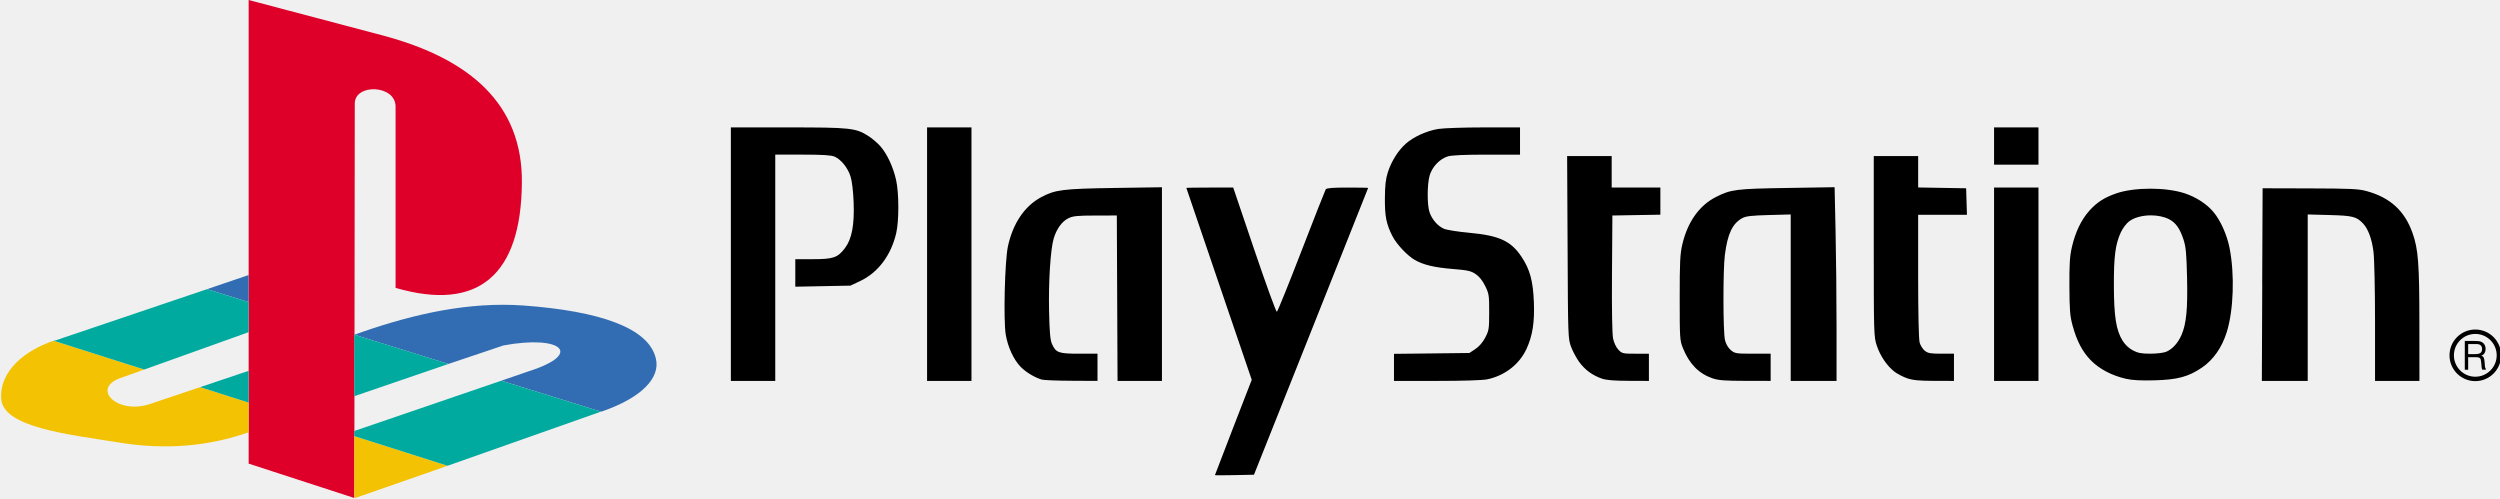
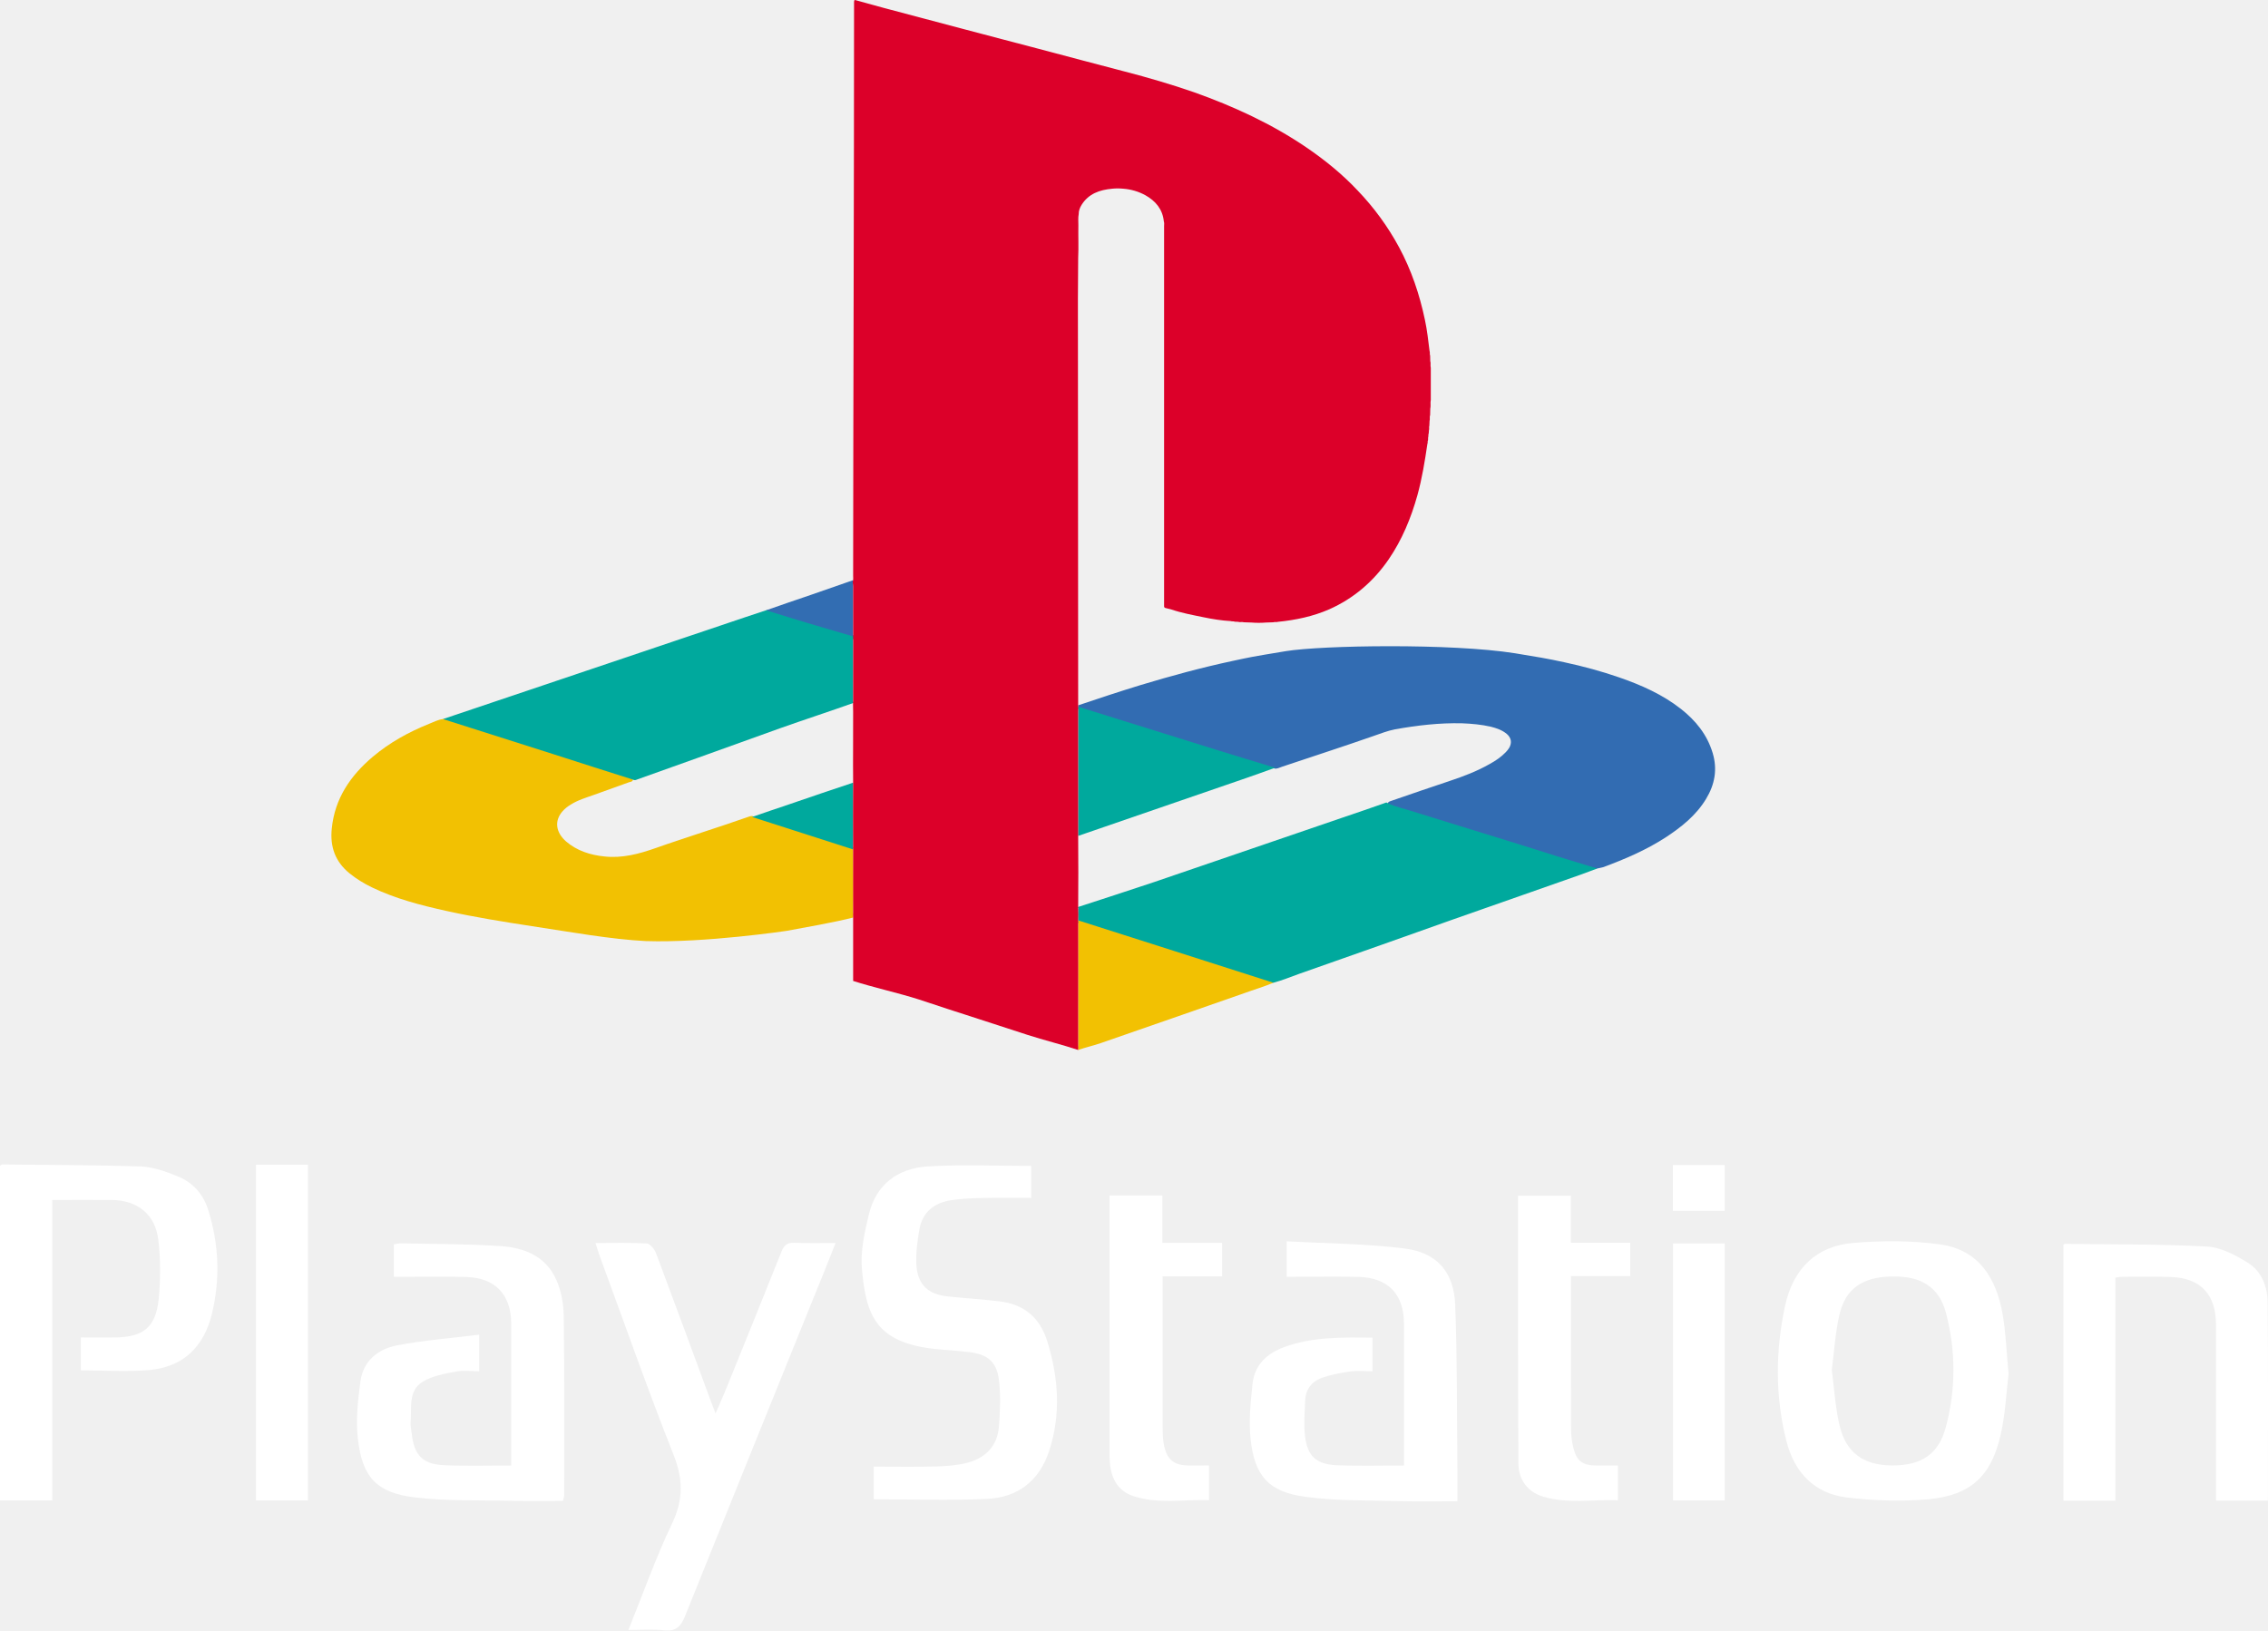
- <svg xmlns="http://www.w3.org/2000/svg" version="1.1" id="svg2" x="0px" y="0px" width="567.429px" height="113.032px" viewBox="0 0 567.429 113.032" enable-background="new 0 0 567.429 113.032" xml:space="preserve">
-   <g>
-     <path id="path2998" d="M165.884,28.918v28.77v28.769h5.039h5.039V60.776V35.095h6.186c4.461,0,6.475,0.12,7.233,0.437   c1.496,0.625,3.036,2.529,3.667,4.521c0.331,1.047,0.604,3.313,0.701,5.831c0.2,5.154-0.398,8.356-1.971,10.433   c-1.641,2.168-2.645,2.51-7.284,2.51h-3.982v3.119v3.127l6.257-0.121l6.258-0.122l2.214-1.046c4.045-1.908,6.982-5.811,8.167-10.84   c0.662-2.808,0.652-9.086-0.021-12.099c-0.646-2.896-1.991-5.813-3.504-7.579c-0.633-0.738-1.857-1.797-2.712-2.347   c-2.933-1.882-4.062-2.001-18.356-2.001H165.884z M210.419,28.918v28.77v28.769h5.038h5.039V57.688v-28.77h-5.039H210.419z    M336.791,28.918c-4.514,0.001-9.158,0.16-10.321,0.346c-2.622,0.418-5.682,1.805-7.415,3.372c-1.748,1.579-3.238,3.949-4.044,6.44   c-0.501,1.548-0.659,2.959-0.68,5.933c-0.028,4.103,0.317,5.851,1.728,8.614c0.916,1.798,3.361,4.393,5.039,5.363   c1.948,1.129,4.44,1.727,8.725,2.072c3.26,0.264,4.02,0.426,5.08,1.129c0.834,0.551,1.566,1.453,2.184,2.711   c0.87,1.771,0.919,2.141,0.915,5.953c-0.004,3.801-0.058,4.176-0.896,5.771c-0.567,1.083-1.385,2.032-2.244,2.601l-1.352,0.895   l-8.563,0.102l-8.553,0.092v3.077v3.068h9.73c5.92,0,10.412-0.146,11.459-0.366c3.984-0.839,7.299-3.421,8.908-6.938   c1.357-2.963,1.834-6.008,1.656-10.576c-0.186-4.817-0.9-7.441-2.824-10.32c-2.389-3.576-5.063-4.802-11.854-5.424   c-2.513-0.23-5.086-0.635-5.72-0.904c-1.397-0.592-2.704-2.082-3.28-3.738c-0.57-1.633-0.561-6.361,0.02-8.359   c0.572-1.973,2.306-3.79,4.135-4.338c0.884-0.266,3.852-0.396,8.848-0.396H345v-3.09v-3.088H336.791L336.791,28.918z    M452.597,28.918v4.227v4.226h5.039h5.039v-4.226v-4.227h-5.039H452.597z M355.695,35.42l0.104,20.723   c0.09,20.399,0.104,20.754,0.803,22.604c0.389,1.033,1.225,2.58,1.857,3.443c1.293,1.76,2.973,2.994,5.1,3.738   c1.023,0.359,2.76,0.498,6.064,0.51l4.633,0.02V83.37v-3.088h-3.027c-2.881,0-3.072-0.039-3.891-0.895   c-0.508-0.529-1.006-1.563-1.207-2.52c-0.221-1.032-0.313-6.405-0.256-14.791l0.092-13.164l5.445-0.092l5.445-0.092v-3.076v-3.08   h-5.527h-5.525v-3.576V35.42h-5.049H355.695L355.695,35.42z M425.291,35.42v20.469c0,19.797,0.023,20.54,0.672,22.512   c0.77,2.347,2.338,4.672,4.043,5.973c0.65,0.497,1.939,1.165,2.863,1.482c1.289,0.445,2.73,0.582,6.156,0.59l4.469,0.01v-3.088   V80.28h-2.885c-2.41,0-3.02-0.104-3.727-0.662c-0.467-0.365-0.996-1.205-1.18-1.868c-0.205-0.739-0.336-6.584-0.336-15.106V48.748   h5.537h5.537l-0.092-3.007l-0.092-3.008l-5.445-0.09l-5.443-0.093v-3.565V35.42h-5.039H425.291L425.291,35.42z M416.402,42.489   l-10.758,0.174c-11.568,0.178-12.766,0.32-16.162,2.042c-3.799,1.925-6.447,5.663-7.648,10.788   c-0.502,2.138-0.59,3.979-0.59,12.109c0,9.231,0.027,9.661,0.742,11.428c1.441,3.561,3.586,5.759,6.674,6.826   c1.361,0.471,2.781,0.58,7.457,0.588l5.771,0.011v-3.089v-3.088h-4.043c-3.828,0-4.088-0.047-4.998-0.813   c-0.602-0.505-1.092-1.35-1.32-2.255c-0.453-1.794-0.475-15.937-0.031-19.362c0.631-4.865,1.727-7.146,4.014-8.371   c0.787-0.42,2.145-0.57,5.973-0.67l4.957-0.132v18.896v18.885h5.203h5.201V74.315c0-6.674-0.105-16.567-0.225-21.982   L416.402,42.489z M263.73,42.5l-10.808,0.162c-11.746,0.181-13.433,0.396-16.64,2.113c-3.725,1.994-6.385,5.936-7.508,11.123   c-0.713,3.295-1.047,16.791-0.498,20.053c0.48,2.847,1.811,5.713,3.404,7.334c1.172,1.193,3.117,2.369,4.743,2.865   c0.447,0.137,3.481,0.258,6.745,0.273l5.932,0.031v-3.088V80.28h-4.154c-4.686,0-5.303-0.221-6.186-2.235   c-0.395-0.897-0.549-2.662-0.65-7.416c-0.146-6.756,0.324-14.086,1.056-16.519c0.657-2.185,1.881-3.863,3.321-4.57   c1.052-0.516,2.019-0.613,6.125-0.62l4.875-0.011l0.082,18.773l0.082,18.772h5.039h5.039V64.473V42.5L263.73,42.5z M274.58,42.571   c-2.928,0-5.319,0.037-5.313,0.082c0.004,0.045,3.346,9.857,7.426,21.811l7.416,21.738l-4.176,10.769   c-2.295,5.927-4.175,10.819-4.175,10.869s1.993,0.05,4.429,0l4.43-0.091l12.951-32.508c7.127-17.879,12.963-32.543,12.963-32.588   c0.002-0.045-2.102-0.082-4.684-0.082c-3.404,0-4.765,0.113-4.947,0.408c-0.137,0.223-2.627,6.543-5.525,14.049   c-2.898,7.504-5.398,13.688-5.566,13.744c-0.17,0.057-2.471-6.265-5.109-14.049l-4.795-14.152H274.58z M452.597,42.571v21.942   v21.942h5.039h5.039V64.513V42.571h-5.039H452.597z M513.548,42.733l-0.094,21.861h0.012l-0.092,21.861h5.211h5.201V67.571V48.676   l4.957,0.133c5.262,0.137,6.141,0.356,7.619,1.939c1.16,1.24,1.988,3.499,2.357,6.439c0.191,1.539,0.346,8.603,0.346,16.01v13.258   h5.039h5.037l-0.01-12.922c-0.002-13.704-0.242-16.956-1.564-20.672c-1.795-5.053-5.102-8.049-10.482-9.508   c-1.779-0.483-3.68-0.567-12.811-0.59L513.548,42.733L513.548,42.733z M488.07,42.825c-2.842,0-5.674,0.357-7.709,1.057   c-2.709,0.932-4.41,2.023-6.117,3.921c-1.852,2.06-3.193,4.849-3.98,8.259c-0.482,2.09-0.596,3.844-0.568,8.939   c0.027,5.359,0.133,6.729,0.711,8.848c0.979,3.596,2.26,6.016,4.205,7.985c1.916,1.938,4.748,3.423,7.936,4.146   c1.434,0.324,3.422,0.426,6.461,0.344c5.238-0.139,7.73-0.813,10.787-2.904c2.563-1.752,4.5-4.516,5.598-7.995   c1.57-4.968,1.846-13.157,0.641-19.2c-0.586-2.936-2.01-6.119-3.598-8.056c-1.492-1.821-3.936-3.418-6.551-4.287   C493.773,43.182,490.912,42.825,488.07,42.825L488.07,42.825z M488.193,48.879c1.475,0,2.953,0.285,4.113,0.873   c1.514,0.768,2.465,2.104,3.291,4.632c0.541,1.653,0.676,3.158,0.803,8.625c0.166,7.14-0.162,10.505-1.27,13.043   c-0.781,1.792-2.045,3.185-3.434,3.779c-0.592,0.253-2.156,0.446-3.605,0.446c-2.055,0-2.844-0.145-3.992-0.75   c-0.902-0.478-1.773-1.295-2.336-2.205c-1.469-2.371-1.953-5.48-1.973-12.484c-0.016-6.667,0.328-9.348,1.557-12.059   c0.416-0.92,1.256-2.043,1.879-2.52C484.41,49.356,486.296,48.879,488.193,48.879L488.193,48.879z" />
-     <path id="path3775" d="M559.435,83.912h0.77v-2.835h1.756c0.48,0,0.795,0.078,0.938,0.232c0.139,0.148,0.229,0.493,0.268,1.032   l0.068,0.836c0.012,0.159,0.029,0.292,0.055,0.399c0.023,0.115,0.063,0.228,0.117,0.335h0.807v-0.21   c-0.064-0.057-0.107-0.125-0.135-0.204c-0.037-0.095-0.063-0.212-0.072-0.351l-0.07-0.972c-0.047-0.472-0.109-0.796-0.189-0.972   c-0.117-0.264-0.322-0.422-0.611-0.477c0.309-0.07,0.555-0.244,0.742-0.525c0.189-0.285,0.283-0.633,0.283-1.039   c0-0.334-0.068-0.625-0.207-0.871c-0.145-0.275-0.352-0.487-0.617-0.635c-0.217-0.12-0.477-0.198-0.777-0.234   c-0.201-0.023-0.508-0.036-0.914-0.036h-2.209V83.912L559.435,83.912z M560.207,80.375v-2.288h1.557   c0.303,0,0.523,0.008,0.662,0.022c0.205,0.033,0.369,0.092,0.488,0.174c0.146,0.097,0.256,0.219,0.328,0.369   c0.08,0.158,0.121,0.334,0.121,0.526c0,0.433-0.121,0.739-0.367,0.921c-0.246,0.184-0.648,0.274-1.207,0.274L560.207,80.375   L560.207,80.375z" />
-     <path id="path3004" fill="none" stroke="#000000" stroke-miterlimit="10" d="M567.179,80.649c0,2.957-2.398,5.356-5.355,5.356   c-2.959,0-5.355-2.397-5.355-5.356s2.396-5.356,5.355-5.356C564.781,75.292,567.179,77.69,567.179,80.649z" />
-     <g id="g3" transform="translate(-61.6856, -312.868)">
-       <path id="path7" fill="#DE0029" d="M142.207,336.374l-0.099,89.525l-23.986-7.801v-105.23l30.618,8.096    c19.599,5.267,31.592,15.507,31.398,33.45c-0.195,20.873-9.849,29.258-28.667,23.797v-41.155    C151.469,332.08,142.207,331.789,142.207,336.374L142.207,336.374z" />
-       <path id="path9" fill="#F3C202" d="M107.102,400.738l-11.311,3.804c-7.314,2.537-13.554-3.412-6.826-5.853l5.46-1.948    l-20.575-6.536c-6.338,2.148-12.288,6.73-11.896,13.168c0.39,6.533,15.309,8.095,26.815,9.947    c10.726,1.754,20.477,0.779,29.351-2.342v-6.73L107.102,400.738L107.102,400.738z M142.302,425.9l20.965-7.313l-21.16-6.729    v13.557L142.302,425.9L142.302,425.9z" />
-       <path id="path11" fill="#326DB3" d="M198.08,406.299l0.389-0.099c9.167-3.217,13.067-7.707,12.092-11.898    c-1.56-7.021-12.773-10.826-30.033-12.093c-12.384-0.878-24.572,1.853-36.468,5.947l-1.95,0.685l21.355,6.633l12.48-4.197    c13.067-2.436,18.333,1.854,5.755,5.854l-6.242,2.146L198.08,406.299L198.08,406.299z M118.122,375.287l-9.459,3.217l9.459,2.925    V375.287L118.122,375.287z" />
-       <path id="path13" fill="#00AA9E" d="M163.268,418.585l34.812-12.286l-22.624-7.022l-33.348,11.41v1.17L163.268,418.585    L163.268,418.585z M118.122,397.033l-11.019,3.705l11.019,3.512V397.033L118.122,397.033z M142.107,402.789v-13.946l21.355,6.631    L142.107,402.789L142.107,402.789z M94.425,396.742l23.696-8.486v-6.826l-9.459-2.926l-34.324,11.605    c-0.097,0-0.292,0.096-0.487,0.096L94.425,396.742L94.425,396.742z" />
+ <svg xmlns="http://www.w3.org/2000/svg" viewBox="0 0 407.635 293.08" height="293.08" width="407.635" xml:space="preserve" version="1.1" id="svg2">
+   <defs id="defs6">
+     <clipPath id="clipPath16" clipPathUnits="userSpaceOnUse">
+       <path id="path18" d="m 0,234.464 326.108,0 L 326.108,0 0,0 0,234.464 Z" />
+     </clipPath>
+   </defs>
+   <g transform="matrix(1.25,0,0,-1.25,0,293.08)" id="g10">
+     <g id="g12">
+       <g clip-path="url(#clipPath16)" id="g14">
+         <g transform="translate(217.8301,140.5262)" id="g20">
+           <path id="path22" style="fill:#326cb2;fill-opacity:1;fill-rule:evenodd;stroke:none" d="m 0,0 c 3.052,-0.496 4.746,-0.777 7.086,-1.292 2.695,-0.58 5.353,-1.291 7.955,-2.199 3.154,-1.095 6.188,-2.443 8.836,-4.521 2.106,-1.666 3.744,-3.66 4.549,-6.318 0.72,-2.377 0.3,-4.567 -0.954,-6.627 -1.433,-2.367 -3.558,-4.053 -5.832,-5.541 -2.808,-1.815 -5.85,-3.116 -8.966,-4.268 -0.272,-0.083 -0.562,-0.112 -0.843,-0.187 -0.234,-0.084 -0.459,-0.019 -0.702,0.057 -2.733,0.823 -5.447,1.675 -8.19,2.527 -4.362,1.366 -8.723,2.724 -13.066,4.062 -2.518,0.767 -5.026,1.573 -7.544,2.339 -0.234,0.076 -0.524,0.104 -0.608,0.412 0.102,0.244 0.346,0.272 0.543,0.347 2.789,0.954 5.559,1.928 8.348,2.845 1.966,0.655 3.904,1.386 5.729,2.425 0.842,0.458 1.666,1.01 2.34,1.713 0.196,0.205 0.355,0.402 0.505,0.645 0.403,0.73 0.281,1.432 -0.365,1.984 -0.665,0.552 -1.46,0.824 -2.274,1.03 -1.367,0.318 -2.762,0.44 -4.165,0.496 -3.248,0.075 -6.449,-0.3 -9.632,-0.87 -1.076,-0.206 -2.115,-0.627 -3.136,-0.974 -4.351,-1.525 -8.732,-2.93 -13.093,-4.399 -0.319,-0.103 -0.627,-0.281 -0.983,-0.281 -1.555,0.374 -3.08,0.908 -4.615,1.395 -4.801,1.47 -9.612,2.967 -14.404,4.446 -2.996,0.926 -6.328,1.871 -9.323,2.779 -0.187,0.066 0.113,0.131 0,0.291 -0.009,0.038 -0.028,0.075 0,0.102 0.047,0.075 -0.065,0.066 0,0.094 2.939,0.992 6,2.004 8.967,2.911 4.371,1.319 8.77,2.518 13.244,3.473 2.536,0.543 2.414,0.543 7.628,1.404 C -27.751,1.151 -9.153,1.451 0,0" />
+         </g>
+         <g transform="translate(92.8682,99.1375)" id="g24">
+           <path id="path26" style="fill:#f2c102;fill-opacity:1;fill-rule:evenodd;stroke:none" d="m 0,0 c -4.979,0.243 -10.923,1.319 -16.37,2.143 -4.109,0.627 -8.237,1.292 -12.309,2.19 -3.677,0.814 -7.319,1.751 -10.726,3.397 -1.142,0.553 -2.208,1.208 -3.21,2.013 -2.06,1.685 -2.826,3.838 -2.546,6.468 0.44,4.324 2.705,7.6 5.906,10.305 2.424,2.041 5.157,3.547 8.087,4.726 0.655,0.253 1.264,0.6 1.993,0.684 0.684,0 1.301,-0.29 1.919,-0.487 4.708,-1.507 9.388,-2.976 14.077,-4.474 3.557,-1.132 7.105,-2.246 10.652,-3.388 0.243,-0.075 0.506,-0.122 0.683,-0.328 -0.038,-0.337 -0.346,-0.346 -0.581,-0.411 -1.656,-0.6 -3.303,-1.19 -4.969,-1.788 -1.152,-0.412 -2.359,-0.758 -3.408,-1.423 -0.421,-0.252 -0.813,-0.552 -1.16,-0.936 -1.254,-1.404 -0.982,-3.08 0.496,-4.371 1.564,-1.339 3.473,-1.947 5.504,-2.152 2.573,-0.281 4.97,0.364 7.366,1.207 2.237,0.795 4.474,1.507 6.72,2.265 2.153,0.692 4.287,1.432 6.421,2.162 0.234,0.075 0.478,0.196 0.749,0.177 1.722,-0.551 3.444,-1.104 5.186,-1.647 2.919,-0.936 6.382,-1.881 9.322,-2.808 0.243,-0.084 -0.159,-0.112 0,-0.346 0.027,-3.004 0.074,-6.018 0,-9.041 0.018,-0.037 0.055,-0.057 0,-0.047 0.093,-0.319 0.018,-0.393 0,-0.702 C 27.312,2.732 22.66,1.918 20.235,1.469 20.235,1.469 8.498,-0.281 0,0" />
+         </g>
+         <g transform="translate(199.5791,118.9422)" id="g28">
+           <path id="path30" style="fill:#00a99d;fill-opacity:1;fill-rule:evenodd;stroke:none" d="m 0,0 c 1.048,-0.486 2.199,-0.73 3.285,-1.076 4.708,-1.47 9.425,-2.911 14.133,-4.371 2.312,-0.711 4.605,-1.442 6.917,-2.172 1.909,-0.58 3.828,-1.17 5.747,-1.75 -0.805,-0.299 -1.619,-0.609 -2.424,-0.899 -2.321,-0.814 -4.661,-1.637 -6.982,-2.452 -3.781,-1.319 -7.554,-2.648 -11.335,-3.977 -3.445,-1.217 -6.861,-2.444 -10.286,-3.651 -3.951,-1.394 -7.901,-2.78 -11.85,-4.175 -1.217,-0.439 -2.425,-0.935 -3.687,-1.272 -0.375,-0.066 -0.703,0.094 -1.049,0.178 -3.071,0.992 -6.121,1.965 -9.182,2.93 -5.766,1.853 -12.074,3.668 -17.84,5.494 -0.243,0.084 0.141,0.121 0,0.365 0.009,0.552 0,1.085 0,1.609 0.094,0.235 -0.187,0.243 0,0.319 3.529,1.151 7.422,2.405 10.933,3.585 5.372,1.843 10.717,3.669 16.06,5.494 3.698,1.254 7.385,2.526 11.074,3.79 1.946,0.665 3.902,1.32 5.821,2.004 C -0.449,0.037 -0.216,0.234 0,0" />
+         </g>
+         <g transform="translate(91.0147,122.3582)" id="g32">
+           <path id="path34" style="fill:#00a99d;fill-opacity:1;fill-rule:evenodd;stroke:none" d="m 0,0 c -3.781,1.189 -7.553,2.406 -11.344,3.623 -5.326,1.693 -10.661,3.388 -15.977,5.082 5.41,1.816 10.82,3.65 16.23,5.467 8.442,2.845 16.894,5.699 25.317,8.535 1.639,0.553 3.258,1.104 4.915,1.639 0.215,0.065 0.449,0 0.673,-0.067 3.81,-1.188 8.032,-2.377 11.841,-3.51 0.43,-0.13 0.019,-0.336 0,-0.767 -0.01,-2.892 0.019,-5.756 0,-8.62 -0.047,-0.234 0.196,-0.309 0,-0.374 C 28.285,9.81 24.56,8.593 21.182,7.394 17.194,5.973 13.216,4.531 9.257,3.107 6.374,2.088 3.538,1.059 0.684,0.047 0.477,-0.027 0.253,-0.168 0,0" />
+         </g>
+         <g transform="translate(155.0264,102.1141)" id="g36">
+           <path id="path38" style="fill:#f2c102;fill-opacity:1;fill-rule:evenodd;stroke:none" d="m 0,0 c 9.388,-2.977 18.682,-5.972 28.07,-8.967 -1.357,-0.571 -2.799,-0.992 -4.212,-1.508 -2.949,-1.038 -5.906,-2.068 -8.873,-3.097 -3.894,-1.366 -7.806,-2.724 -11.7,-4.063 C 2.35,-17.971 0.917,-18.299 0,-18.636 l 0,0.197 c -0.112,0.14 0,0.29 0,0.468 0.009,5.962 0,11.914 0,17.867 L 0,0 Z" />
+         </g>
+         <g transform="translate(122.67,133.6747)" id="g40">
+           <path id="path42" style="fill:#326db2;fill-opacity:1;fill-rule:evenodd;stroke:none" d="m 0,0 c 0.019,2.92 0,5.803 0,8.724 0.019,0.29 0.337,0.43 0,0.551 -2.836,0.843 -5.99,1.733 -8.836,2.621 -1.227,0.384 -2.452,0.749 -3.679,1.133 2.135,0.748 4.296,1.497 6.468,2.228 2.031,0.72 4.006,1.403 6.047,2.105 0.056,0.047 0.019,0.019 0,-0.037 C 0.019,17.213 0,17.082 0,16.988 0.019,11.457 0,5.943 0,0.412 0,0.271 0.019,0.131 0,0 -0.02,-0.027 0.019,-0.027 0,0" />
+         </g>
+         <g transform="translate(183.3487,124.0623)" id="g44">
+           <path id="path46" style="fill:#00a99d;fill-opacity:1;fill-rule:evenodd;stroke:none" d="m 0,0 c -1.591,-0.58 -3.182,-1.142 -4.782,-1.694 -7.891,-2.705 -15.659,-5.391 -23.54,-8.106 -0.01,0.141 0,0.272 0,0.412 l 0,17.812 c 0,0.131 -0.01,0.243 0,0.355 3.585,-1.114 7.057,-2.217 10.641,-3.322 3.052,-0.955 6.113,-1.909 9.155,-2.854 C -5.672,1.722 -2.836,0.852 0,0" />
+         </g>
+         <g transform="translate(108.1338,116.9861)" id="g48">
+           <path id="path50" style="fill:#00a99d;fill-opacity:1;fill-rule:evenodd;stroke:none" d="m 0,0 c 1.778,0.599 3.538,1.227 5.335,1.816 3.107,1.067 6.094,2.087 9.201,3.117 0.019,-1.816 0,-3.641 0,-5.457 0.019,-1.395 0.019,-2.77 0,-4.147 -2.846,0.908 -5.56,1.798 -8.415,2.705 C 4.09,-1.319 2.031,-0.664 0,0" />
+         </g>
+         <g transform="translate(122.67,112.2967)" id="g52">
+           <path id="path54" style="fill:#dc0029;fill-opacity:1;fill-rule:evenodd;stroke:none" d="m 0,0 c -0.02,3.22 -0.02,6.44 0,9.65 -0.038,3.388 0.019,6.795 0,10.184 0,0.505 -0.038,1.02 0,1.517 0.027,5.503 -0.01,10.978 0,16.472 0.019,0.309 -0.141,0.617 0,0.899 0.027,0.224 0,0.449 0,0.673 0.019,27.359 0.131,54.727 0.131,82.086 0,0.187 -0.01,0.346 0.009,0.514 0.019,0.15 0.103,0.216 0.244,0.141 1.375,-0.374 2.723,-0.758 4.08,-1.123 3.866,-1.03 7.722,-2.059 11.588,-3.071 3.528,-0.945 7.076,-1.852 10.604,-2.789 4.155,-1.094 8.293,-2.209 12.448,-3.285 3.351,-0.87 6.684,-1.844 9.941,-2.976 5.682,-2.022 11.129,-4.53 16.117,-7.918 2.668,-1.817 5.167,-3.847 7.385,-6.206 2.34,-2.443 4.324,-5.148 5.953,-8.162 1.77,-3.285 2.948,-6.786 3.716,-10.445 0.318,-1.47 0.477,-2.967 0.665,-4.465 0.084,-0.215 -0.01,-0.439 0.084,-0.664 0,-0.253 0.009,-0.506 0.018,-0.777 0.103,-0.319 -0.018,-0.637 0.076,-0.974 l 0,-4.624 c -0.094,-0.421 0.027,-0.851 -0.076,-1.281 -0.009,-0.291 -0.018,-0.59 -0.018,-0.881 -0.113,-0.28 0.009,-0.589 -0.084,-0.86 -0.01,-0.216 -0.01,-0.459 -0.029,-0.675 -0.084,-0.205 0.019,-0.449 -0.056,-0.654 -0.019,-0.169 -0.028,-0.319 -0.037,-0.469 -0.094,-0.187 0,-0.374 -0.084,-0.57 0,-0.122 -0.01,-0.253 -0.01,-0.394 -0.112,-0.149 0,-0.355 -0.094,-0.524 -0.365,-2.49 -0.767,-4.97 -1.441,-7.413 -0.917,-3.266 -2.199,-6.383 -4.127,-9.201 -2.182,-3.181 -5.018,-5.615 -8.546,-7.187 -2.34,-1.021 -4.82,-1.545 -7.366,-1.798 -0.215,-0.075 -0.459,0.018 -0.664,-0.066 -0.375,-0.009 -0.712,-0.028 -1.077,-0.037 -0.683,-0.056 -1.376,-0.056 -2.059,0 -0.365,0.009 -0.73,0.028 -1.096,0.037 -0.28,0.084 -0.58,-0.028 -0.86,0.066 -0.151,0.01 -0.318,0.018 -0.469,0.018 -0.178,0.104 -0.374,0 -0.552,0.086 -1.329,0.074 -2.676,0.289 -3.968,0.561 -1.554,0.318 -3.126,0.608 -4.633,1.123 -0.262,0.074 -0.525,0.131 -0.796,0.196 -0.141,0.038 -0.206,0.122 -0.206,0.253 l 0,0.468 0,54.212 c 0,0.215 0.047,0.449 -0.037,0.655 -0.169,1.76 -1.189,2.948 -2.658,3.773 -0.974,0.533 -2.05,0.851 -3.164,0.935 -0.552,0.056 -1.085,0.056 -1.62,0 -1.796,-0.169 -3.378,-0.711 -4.389,-2.331 -0.252,-0.411 -0.421,-0.86 -0.411,-1.329 -0.104,-0.523 -0.039,-1.048 -0.047,-1.591 -0.029,-1.553 0.047,-3.144 -0.029,-4.726 -0.009,-1.956 -0.028,-3.931 -0.037,-5.897 l 0.037,-58.452 c 0.029,-0.057 -0.009,-0.121 0,-0.178 0.029,-0.206 0,-0.43 0,-0.627 l 0,-17.278 0,-0.665 c 0.029,-3.481 0.029,-6.973 0,-10.435 0.029,-0.562 0.029,-1.124 0,-1.704 0.029,-4.371 -0.009,-8.705 0,-13.066 l 0,-4.783 0,-0.59 0,-0.196 c -2.162,0.729 -5.063,1.45 -7.254,2.162 -2.377,0.786 -4.754,1.553 -7.141,2.321 -2.846,0.917 -5.682,1.834 -8.508,2.779 -2.762,0.89 -6.702,1.77 -9.453,2.668 L 0,-18.063 0,0 Z" />
+         </g>
+         <g transform="translate(11.625,37.409)" id="g56">
+           <path id="path58" style="fill:#ffffff;fill-opacity:1;fill-rule:nonzero;stroke:none" d="m 0,0 0,4.727 c 1.666,0 3.258,-0.028 4.867,0 4.147,0.056 5.906,1.451 6.327,5.541 0.272,2.79 0.282,5.654 -0.046,8.423 -0.421,3.764 -3.033,5.786 -6.777,5.813 -2.761,0.019 -5.522,0 -8.479,0 l 0,-43.214 -7.517,0 0,48.138 c 0.094,0.056 0.187,0.177 0.29,0.177 6.655,-0.084 13.301,-0.065 19.937,-0.281 1.788,-0.084 3.631,-0.729 5.307,-1.422 2.19,-0.871 3.696,-2.555 4.408,-4.848 C 19.853,18.158 20.059,13.197 18.86,8.181 17.691,3.352 14.704,0.459 9.753,0.038 6.543,-0.225 3.304,0 0,0" />
+         </g>
+         <g transform="translate(263.3848,37.4754)" id="g60">
+           <path id="path62" style="fill:#ffffff;fill-opacity:1;fill-rule:nonzero;stroke:none" d="m 0,0 c 0.364,-2.705 0.505,-5.43 1.132,-8.05 0.927,-3.875 3.444,-5.635 7.423,-5.69 4.296,-0.047 6.813,1.572 7.862,5.568 1.432,5.401 1.423,10.877 0.027,16.277 -0.992,3.809 -3.556,5.419 -7.842,5.326 C 4.398,13.347 1.965,11.681 1.095,7.908 0.505,5.344 0.355,2.667 0,0 m 25.421,-0.571 c -0.318,-2.64 -0.459,-5.738 -1.123,-8.696 -1.348,-6.008 -4.324,-8.779 -10.437,-9.34 -3.875,-0.337 -7.871,-0.198 -11.718,0.261 -4.67,0.58 -7.535,3.632 -8.667,8.116 -1.628,6.439 -1.591,12.935 -0.197,19.412 1.142,5.326 4.455,8.667 9.941,9.088 4.099,0.318 8.339,0.346 12.391,-0.234 5.579,-0.777 8.078,-4.932 8.967,-10.099 0.459,-2.677 0.543,-5.401 0.843,-8.508" />
+         </g>
+         <g transform="translate(90.3594,0.0829)" id="g64">
+           <path id="path66" style="fill:#ffffff;fill-opacity:1;fill-rule:nonzero;stroke:none" d="m 0,0 c 2.144,5.316 3.95,10.427 6.28,15.312 1.648,3.454 1.592,6.421 0.178,9.95 -3.762,9.5 -7.141,19.15 -10.67,28.734 -0.178,0.478 -0.299,0.965 -0.523,1.639 2.573,0 4.988,0.074 7.393,-0.067 0.468,-0.037 1.105,-0.841 1.321,-1.413 2.666,-7.141 5.306,-14.282 7.936,-21.433 0.159,-0.441 0.337,-0.862 0.618,-1.591 0.562,1.319 1.048,2.395 1.497,3.49 2.658,6.58 5.345,13.16 7.966,19.75 0.364,0.945 0.833,1.338 1.881,1.301 1.882,-0.084 3.781,-0.037 5.915,-0.037 C 28.529,52.48 27.368,49.531 26.161,46.621 20.151,31.738 14.115,16.875 8.144,1.993 7.544,0.496 6.842,-0.234 5.167,-0.057 3.566,0.121 1.937,0 0,0" />
+         </g>
+         <g transform="translate(197.3418,42.1082)" id="g68">
+           <path id="path70" style="fill:#ffffff;fill-opacity:1;fill-rule:nonzero;stroke:none" d="m 0,0 0,-4.83 c -1.114,0 -2.209,0.112 -3.276,-0.037 -1.404,-0.206 -2.836,-0.478 -4.165,-0.974 -1.367,-0.533 -2.2,-1.684 -2.237,-3.22 -0.056,-1.666 -0.216,-3.35 -0.028,-4.998 0.318,-2.957 1.61,-4.173 4.633,-4.287 3.117,-0.131 6.233,-0.037 9.612,-0.037 l 0,1.778 c 0,6.187 0,12.374 -0.009,18.57 0,4.297 -2.265,6.674 -6.59,6.777 -3.397,0.074 -6.803,0.009 -10.267,0.009 l 0,5.101 c 5.719,-0.309 11.372,-0.328 16.96,-1.03 4.661,-0.589 7.086,-3.416 7.263,-8.095 0.309,-7.807 0.225,-15.603 0.319,-23.418 0.009,-1.489 0,-2.967 0,-4.831 -2.818,0 -5.382,-0.055 -7.966,0.01 -4.604,0.141 -9.284,0 -13.824,0.617 -5.325,0.684 -7.385,3.005 -7.946,8.284 -0.282,2.593 -0.01,5.279 0.271,7.919 0.271,2.742 2.06,4.436 4.577,5.344 C -8.62,0.131 -4.399,0.047 0,0" />
+         </g>
+         <g transform="translate(73.503,23.7254)" id="g72">
+           <path id="path74" style="fill:#ffffff;fill-opacity:1;fill-rule:nonzero;stroke:none" d="m 0,0 0,10.576 c 0,3.295 0.027,6.6 0,9.885 -0.028,4.09 -2.275,6.505 -6.384,6.644 -2.807,0.094 -5.653,0.029 -8.489,0.029 l -2.003,0 0,4.671 c 0.3,0.047 0.684,0.14 1.067,0.14 4.801,-0.103 9.603,-0.075 14.376,-0.402 3.342,-0.225 6.431,-1.488 7.901,-4.802 0.72,-1.573 1.048,-3.454 1.085,-5.194 0.122,-8.621 0.056,-17.251 0.065,-25.861 0,-0.16 -0.074,-0.329 -0.186,-0.778 -2.238,0 -4.531,-0.047 -6.815,0.01 -4.847,0.121 -9.762,-0.075 -14.545,0.505 -5.419,0.665 -7.478,2.901 -8.105,8.331 -0.337,2.751 -0.01,5.634 0.365,8.404 0.402,2.92 2.574,4.606 5.26,5.12 3.828,0.73 7.741,1.03 11.803,1.536 l 0,-5.261 c -1.114,0 -2.275,0.169 -3.379,-0.047 -1.591,-0.309 -3.332,-0.617 -4.699,-1.432 -2.18,-1.31 -1.592,-3.781 -1.778,-5.849 -0.038,-0.562 0.103,-1.161 0.168,-1.713 0.356,-3.042 1.582,-4.344 4.661,-4.465 C -6.505,-0.102 -3.379,0 0,0" />
+         </g>
+         <g transform="translate(125.6368,18.868)" id="g76">
+           <path id="path78" style="fill:#ffffff;fill-opacity:1;fill-rule:nonzero;stroke:none" d="m 0,0 0,4.698 c 2.985,0 5.906,-0.055 8.845,0.019 1.488,0.038 3.023,0.14 4.455,0.496 2.723,0.665 4.493,2.415 4.699,5.307 0.168,2.171 0.262,4.39 0.009,6.533 -0.309,2.724 -1.61,3.791 -4.333,4.119 -1.264,0.14 -2.537,0.252 -3.801,0.346 -9.509,0.702 -10.997,4.736 -11.587,11.718 -0.206,2.518 0.402,5.176 0.992,7.666 1.03,4.38 4.175,6.692 8.49,6.963 4.885,0.3 9.808,0.075 14.873,0.075 l 0,-4.595 c -2.378,0 -4.737,0.028 -7.077,-0.019 -1.46,-0.028 -2.901,-0.094 -4.334,-0.3 C 8.779,42.681 7.02,41.37 6.562,38.824 6.271,37.13 6.027,35.38 6.131,33.676 6.309,30.84 7.844,29.445 10.67,29.165 c 2.462,-0.253 4.951,-0.412 7.413,-0.702 3.491,-0.421 5.784,-2.303 6.86,-5.729 C 26.572,17.465 26.946,12.186 25.196,6.889 23.773,2.63 20.684,0.262 16.305,0.056 10.951,-0.187 5.55,0 0,0" />
+         </g>
+         <g transform="translate(326.0948,18.6805)" id="g80">
+           <path id="path82" style="fill:#ffffff;fill-opacity:1;fill-rule:nonzero;stroke:none" d="m 0,0 -7.469,0 0,8.395 c 0,5.673 0.009,11.354 0,17.017 -0.028,4.249 -2.227,6.58 -6.431,6.738 -2.368,0.094 -4.745,0.029 -7.113,0.029 -0.233,0 -0.449,-0.047 -0.917,-0.113 l 0,-32.076 -7.468,0 0,36.766 c 0.008,0.028 0.102,0.159 0.186,0.159 6.823,-0.094 13.638,-0.019 20.442,-0.384 1.994,-0.103 4.072,-1.217 5.84,-2.302 1.985,-1.208 2.865,-3.407 2.893,-5.672 C 0.047,19.094 0,9.612 0,0" />
+         </g>
+         <g transform="translate(218.2793,62.5223)" id="g84">
+           <path id="path86" style="fill:#ffffff;fill-opacity:1;fill-rule:nonzero;stroke:none" d="m 0,0 7.591,0 0,-6.768 8.536,0 0,-4.792 -8.518,0 0,-1.825 c 0,-6.72 -0.018,-13.431 0.01,-20.133 0,-0.918 0.112,-1.853 0.328,-2.733 0.487,-1.937 1.348,-2.546 3.341,-2.546 l 3.061,0 0,-4.998 c -3.594,0.141 -7.216,-0.543 -10.754,0.525 -2.322,0.702 -3.548,2.526 -3.548,4.838 C -0.027,-25.665 0,-12.908 0,0" />
+         </g>
+         <g transform="translate(159.5284,62.5594)" id="g88">
+           <path id="path90" style="fill:#ffffff;fill-opacity:1;fill-rule:nonzero;stroke:none" d="m 0,0 7.6,0 0,-6.814 8.592,0 0,-4.821 -8.554,0 0,-2.087 0,-19.421 c 0.018,-0.861 0.018,-1.741 0.159,-2.584 0.439,-2.302 1.45,-3.126 3.8,-3.107 0.861,0.01 1.712,0.01 2.714,0.01 l 0,-4.989 c -3.623,0.122 -7.291,-0.599 -10.885,0.581 -2.069,0.673 -3.079,2.339 -3.332,4.445 C -0.01,-37.926 0,-37.056 0,-36.204 L 0,-2.209 0,0 Z" />
+         </g>
+         <path id="path92" style="fill:#ffffff;fill-opacity:1;fill-rule:nonzero;stroke:none" d="m 44.281,18.699 -7.479,0 0,48.278 7.479,0 0,-48.278 z" />
+         <path id="path94" style="fill:#ffffff;fill-opacity:1;fill-rule:nonzero;stroke:none" d="m 240.556,55.651 7.432,0 0,-36.952 -7.432,0 0,36.952 z" />
+         <path id="path96" style="fill:#ffffff;fill-opacity:1;fill-rule:nonzero;stroke:none" d="m 240.537,66.931 7.45,0 0,-6.58 -7.45,0 0,6.58 z" />
+       </g>
    </g>
  </g>
</svg>
